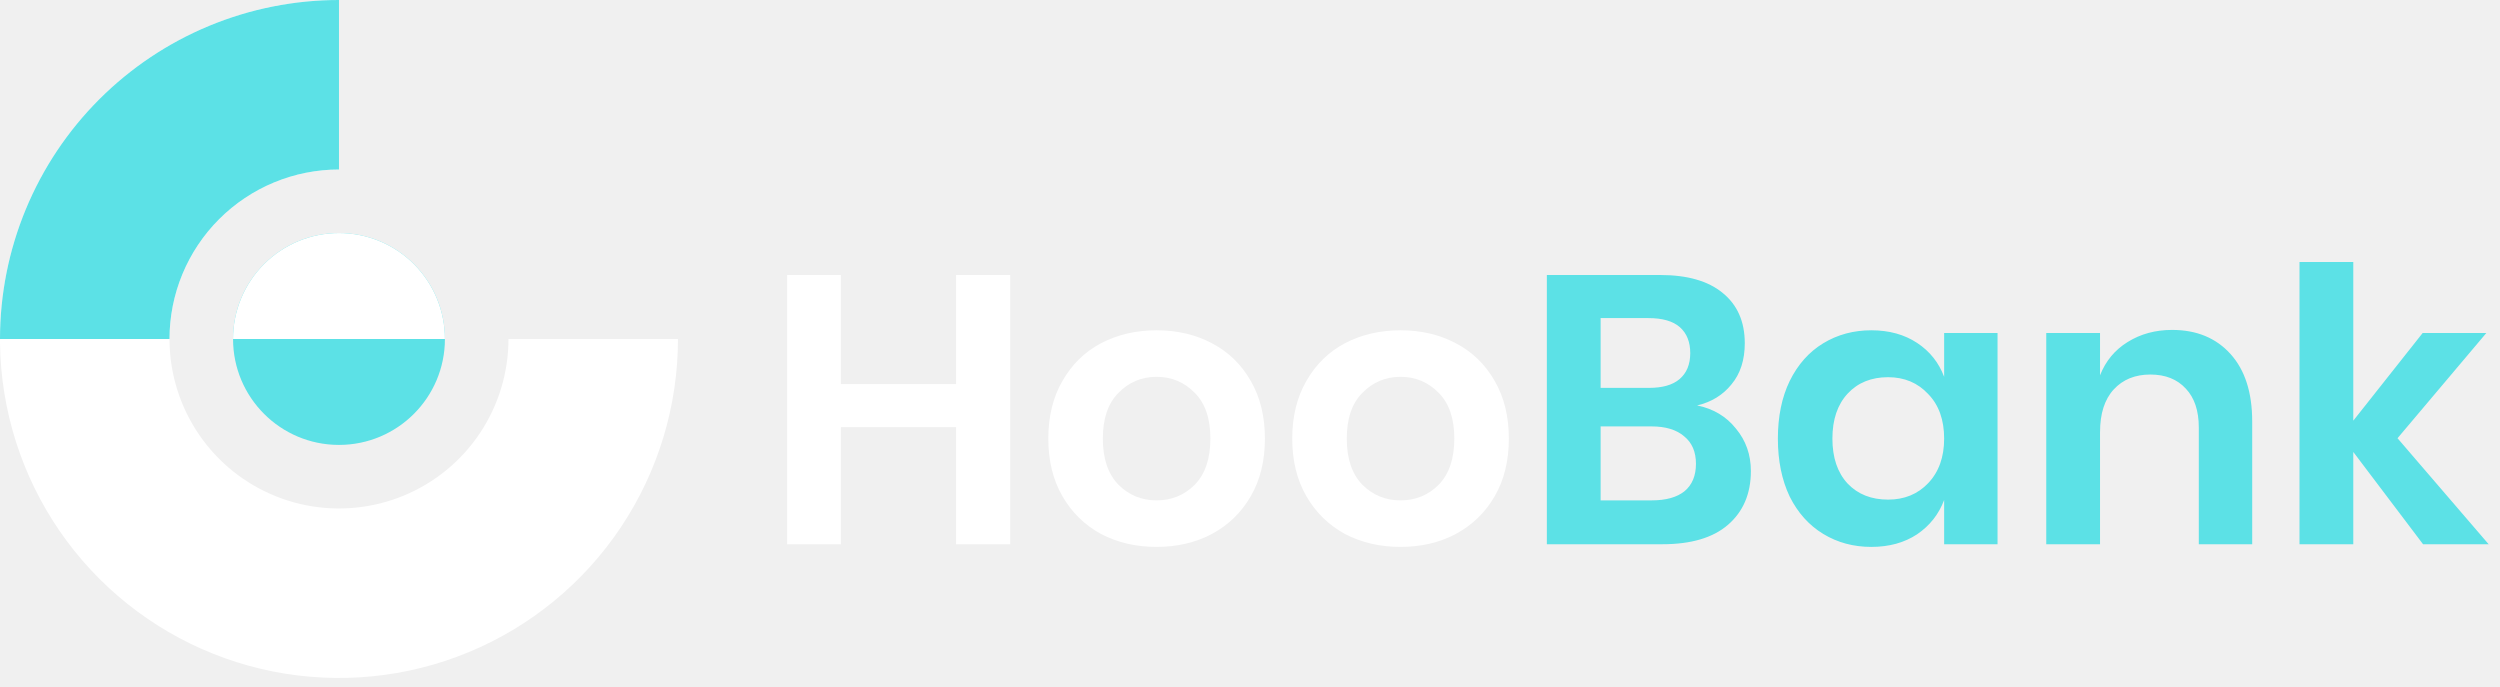
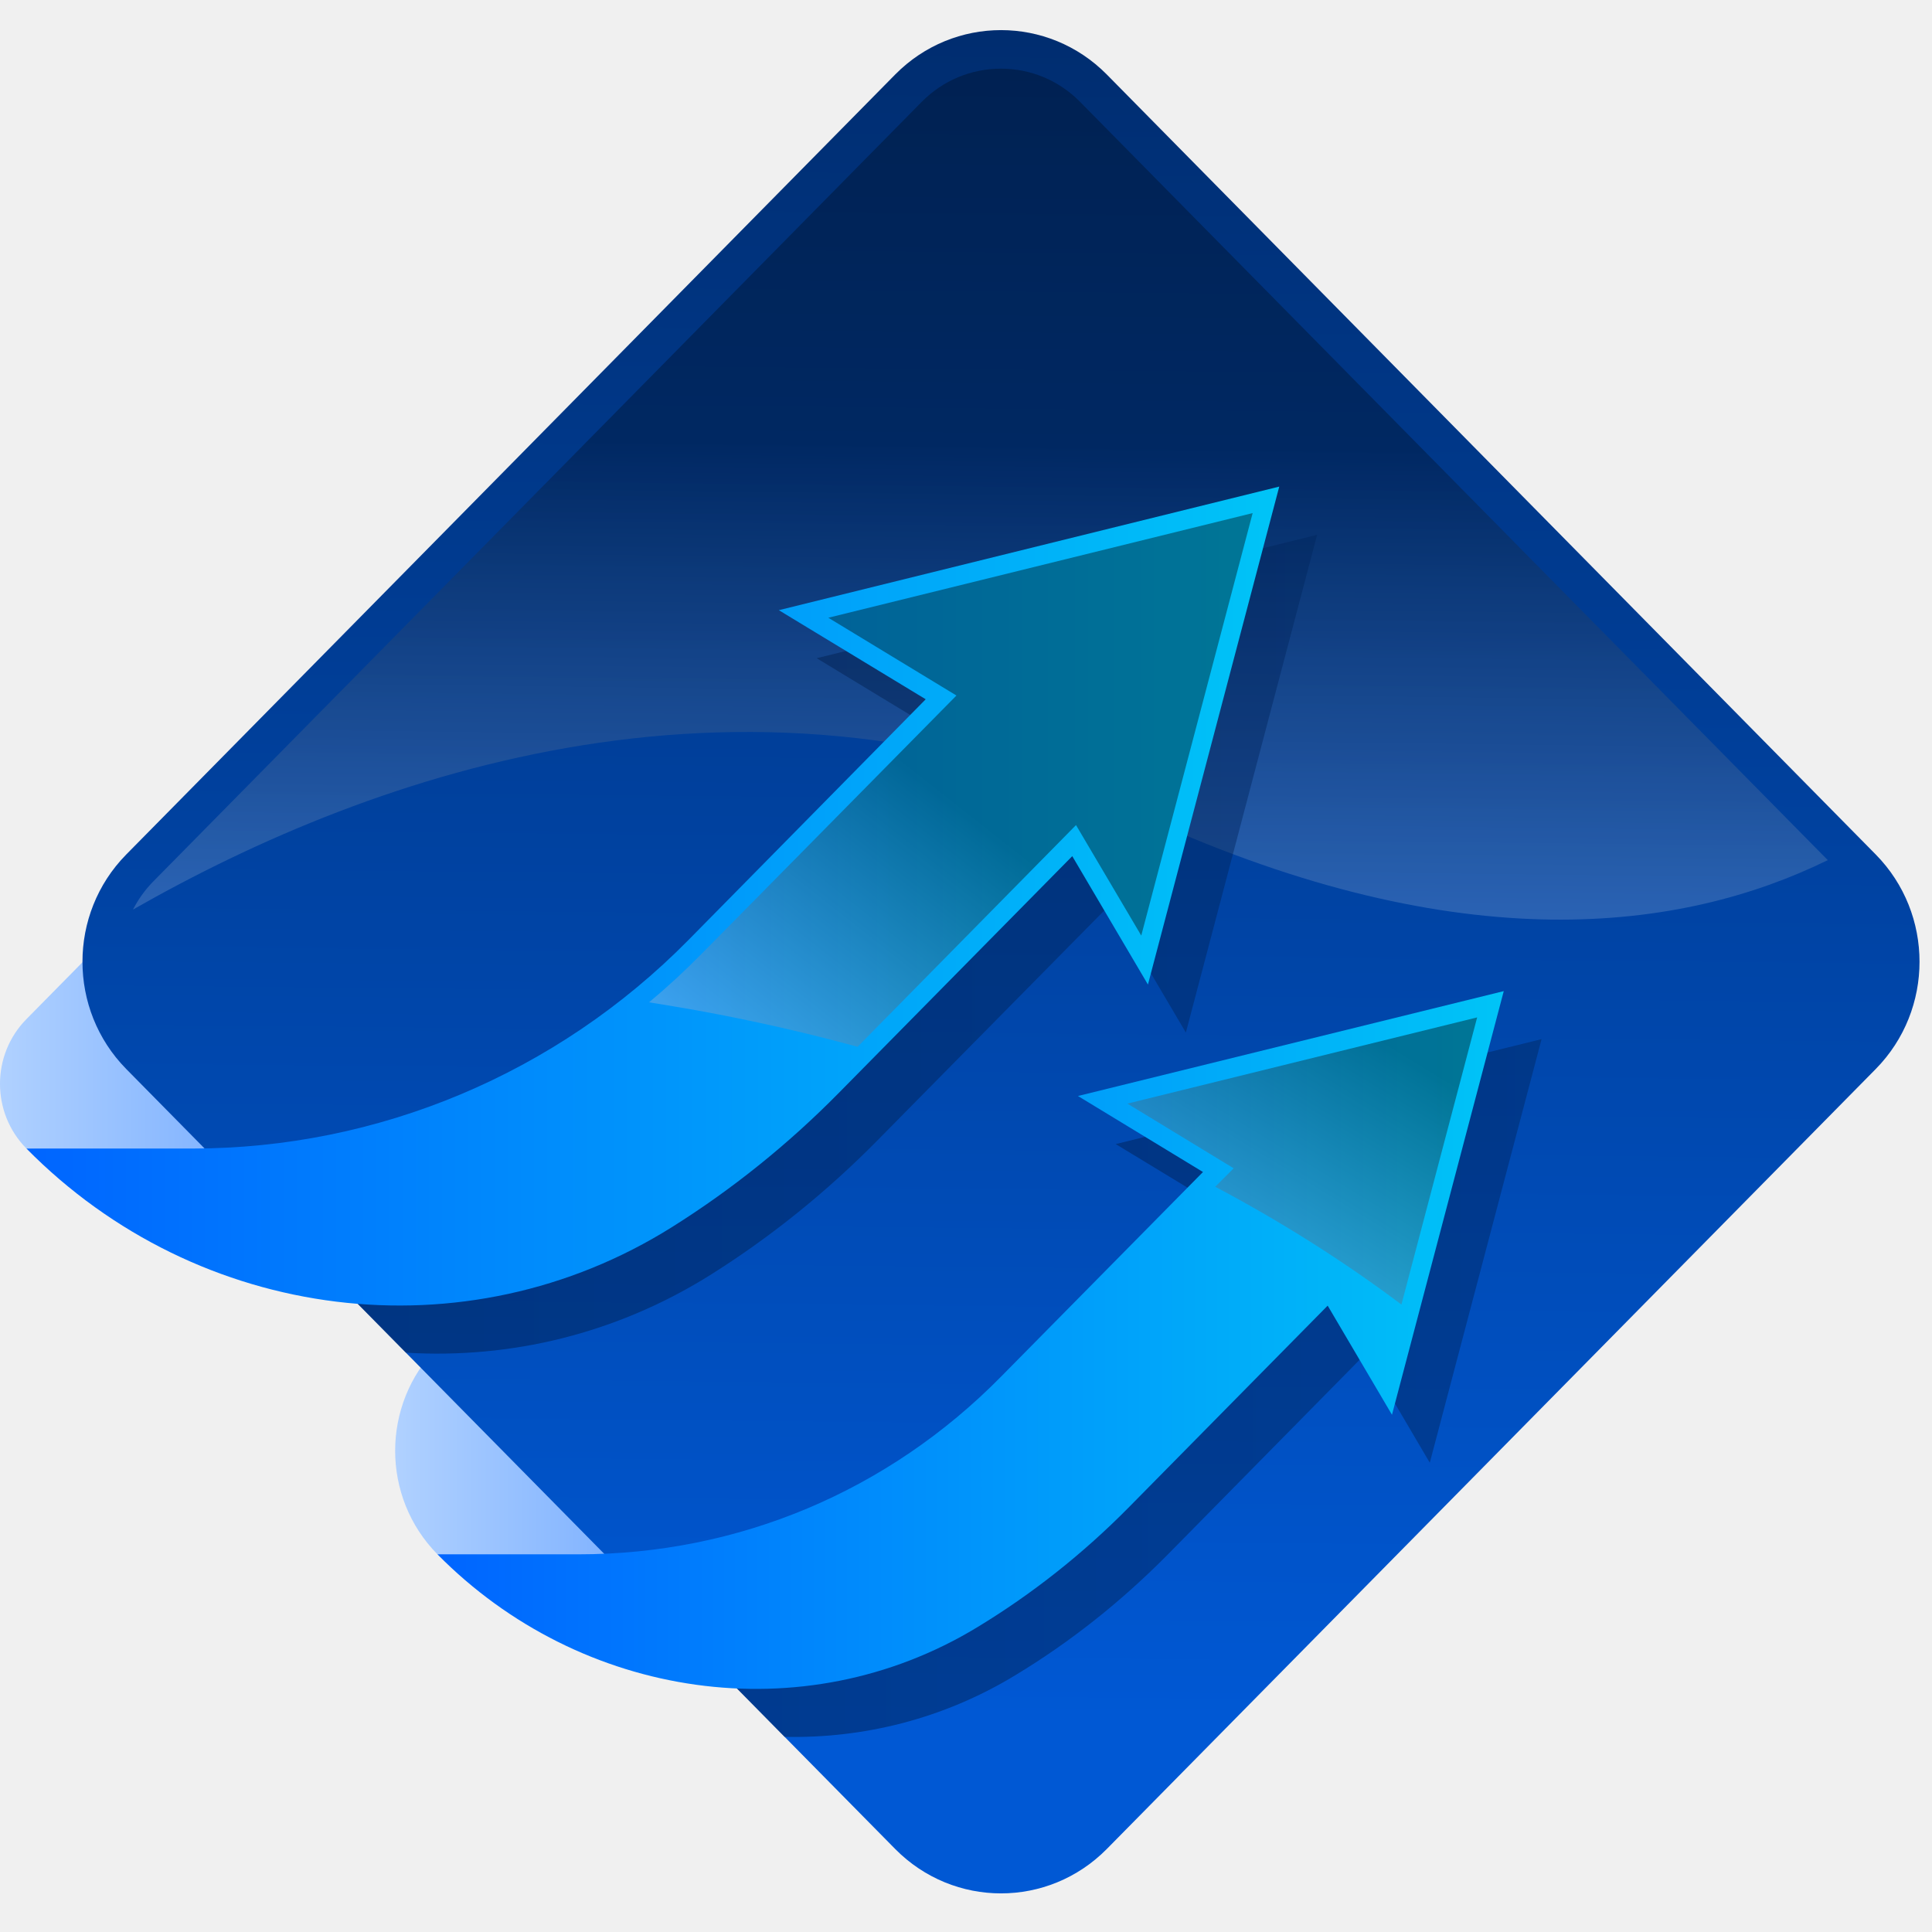
- <svg xmlns="http://www.w3.org/2000/svg" width="266" height="73" viewBox="0 0 266 73" fill="none">
-   <path d="M107.487 29.26V57.907H101.725V45.45H89.471V57.907H83.749V29.26H89.471V40.865H101.725V29.26H107.487ZM123.063 35.143C125.255 35.143 127.216 35.603 128.947 36.523C130.705 37.443 132.085 38.782 133.086 40.54C134.087 42.271 134.587 44.314 134.587 46.667C134.587 49.02 134.087 51.063 133.086 52.794C132.085 54.525 130.705 55.864 128.947 56.811C127.216 57.731 125.255 58.191 123.063 58.191C120.872 58.191 118.898 57.731 117.139 56.811C115.408 55.864 114.042 54.525 113.041 52.794C112.04 51.063 111.54 49.02 111.54 46.667C111.54 44.314 112.04 42.271 113.041 40.54C114.042 38.782 115.408 37.443 117.139 36.523C118.898 35.603 120.872 35.143 123.063 35.143ZM123.063 40.094C121.467 40.094 120.115 40.662 119.006 41.798C117.897 42.907 117.342 44.53 117.342 46.667C117.342 48.804 117.897 50.441 119.006 51.577C120.115 52.686 121.467 53.24 123.063 53.24C124.659 53.24 126.012 52.686 127.121 51.577C128.23 50.441 128.785 48.804 128.785 46.667C128.785 44.53 128.23 42.907 127.121 41.798C126.012 40.662 124.659 40.094 123.063 40.094ZM149.018 35.143C151.209 35.143 153.17 35.603 154.901 36.523C156.66 37.443 158.039 38.782 159.04 40.54C160.041 42.271 160.542 44.314 160.542 46.667C160.542 49.02 160.041 51.063 159.04 52.794C158.039 54.525 156.66 55.864 154.901 56.811C153.17 57.731 151.209 58.191 149.018 58.191C146.827 58.191 144.852 57.731 143.094 56.811C141.363 55.864 139.996 54.525 138.996 52.794C137.995 51.063 137.494 49.02 137.494 46.667C137.494 44.314 137.995 42.271 138.996 40.54C139.996 38.782 141.363 37.443 143.094 36.523C144.852 35.603 146.827 35.143 149.018 35.143ZM149.018 40.094C147.422 40.094 146.069 40.662 144.96 41.798C143.851 42.907 143.297 44.53 143.297 46.667C143.297 48.804 143.851 50.441 144.96 51.577C146.069 52.686 147.422 53.24 149.018 53.24C150.614 53.24 151.966 52.686 153.076 51.577C154.185 50.441 154.739 48.804 154.739 46.667C154.739 44.53 154.185 42.907 153.076 41.798C151.966 40.662 150.614 40.094 149.018 40.094Z" fill="white" />
-   <path d="M180.572 43.137C182.303 43.489 183.683 44.314 184.711 45.612C185.766 46.883 186.293 48.385 186.293 50.116C186.293 52.524 185.482 54.431 183.859 55.837C182.263 57.217 179.936 57.907 176.88 57.907H164.585V29.26H176.636C179.531 29.26 181.749 29.896 183.291 31.167C184.86 32.438 185.644 34.224 185.644 36.523C185.644 38.308 185.171 39.769 184.224 40.905C183.304 42.041 182.087 42.785 180.572 43.137ZM170.306 41.27H175.459C176.893 41.27 177.975 40.959 178.706 40.337C179.463 39.688 179.842 38.768 179.842 37.578C179.842 36.388 179.476 35.468 178.746 34.819C178.016 34.17 176.893 33.845 175.378 33.845H170.306V41.27ZM175.743 53.24C177.258 53.24 178.421 52.916 179.233 52.267C180.045 51.59 180.45 50.617 180.45 49.345C180.45 48.074 180.031 47.1 179.192 46.424C178.381 45.72 177.218 45.369 175.703 45.369H170.306V53.24H175.743ZM199.107 35.143C201 35.143 202.623 35.59 203.976 36.483C205.329 37.375 206.289 38.579 206.857 40.094V35.428H212.538V57.907H206.857V53.2C206.289 54.715 205.329 55.932 203.976 56.852C202.623 57.744 201 58.191 199.107 58.191C197.213 58.191 195.509 57.731 193.994 56.811C192.479 55.892 191.289 54.566 190.423 52.835C189.585 51.076 189.166 49.02 189.166 46.667C189.166 44.314 189.585 42.271 190.423 40.54C191.289 38.782 192.479 37.443 193.994 36.523C195.509 35.603 197.213 35.143 199.107 35.143ZM200.892 40.134C199.107 40.134 197.673 40.716 196.591 41.879C195.509 43.042 194.968 44.638 194.968 46.667C194.968 48.696 195.509 50.292 196.591 51.455C197.673 52.591 199.107 53.159 200.892 53.159C202.623 53.159 204.044 52.578 205.153 51.414C206.289 50.224 206.857 48.642 206.857 46.667C206.857 44.665 206.289 43.083 205.153 41.92C204.044 40.729 202.623 40.134 200.892 40.134ZM231.113 35.103C233.709 35.103 235.779 35.955 237.321 37.659C238.863 39.363 239.634 41.757 239.634 44.841V57.907H233.953V45.49C233.953 43.705 233.493 42.325 232.573 41.352C231.654 40.351 230.396 39.85 228.8 39.85C227.177 39.85 225.878 40.378 224.904 41.433C223.931 42.488 223.444 44.003 223.444 45.977V57.907H217.722V35.428H223.444V39.931C224.039 38.417 225.013 37.24 226.365 36.401C227.745 35.536 229.327 35.103 231.113 35.103ZM257.814 57.907L250.389 48.087V57.907H244.668V27.88H250.389V44.76L257.774 35.428H264.55L255.096 46.627L264.793 57.907H257.814Z" fill="#5CE1E6" />
-   <path d="M36.068 0C28.934 -8.50666e-08 21.961 2.115 16.03 6.079C10.098 10.042 5.475 15.675 2.745 22.265C0.016 28.856 -0.699 36.108 0.693 43.104C2.085 50.101 5.52 56.527 10.564 61.572C15.608 66.616 22.035 70.051 29.031 71.443C36.028 72.834 43.28 72.12 49.87 69.39C56.461 66.66 62.094 62.037 66.057 56.106C70.02 50.175 72.136 43.201 72.136 36.068L54.102 36.068C54.102 39.635 53.044 43.121 51.062 46.087C49.081 49.053 46.264 51.364 42.969 52.729C39.674 54.094 36.048 54.451 32.55 53.755C29.051 53.059 25.838 51.342 23.316 48.82C20.794 46.298 19.076 43.084 18.38 39.586C17.685 36.088 18.042 32.462 19.407 29.166C20.772 25.871 23.083 23.055 26.049 21.073C29.014 19.092 32.501 18.034 36.068 18.034L36.068 0Z" fill="white" />
-   <path d="M36.068 0C31.331 -5.64821e-08 26.641 0.933 22.265 2.745C17.889 4.558 13.913 7.215 10.564 10.564C7.215 13.913 4.558 17.889 2.745 22.265C0.933 26.641 -7.1519e-07 31.331 0 36.068L18.034 36.068C18.034 33.7 18.5 31.355 19.407 29.166C20.313 26.979 21.641 24.991 23.316 23.316C24.991 21.641 26.979 20.313 29.166 19.407C31.355 18.5 33.7 18.034 36.068 18.034L36.068 0Z" fill="#5CE1E6" />
-   <circle cx="36.068" cy="36.068" r="11.271" fill="#5CE1E6" />
-   <path d="M47.339 36.068C47.339 34.588 47.047 33.122 46.481 31.755C45.915 30.387 45.084 29.145 44.038 28.098C42.991 27.051 41.749 26.221 40.381 25.655C39.014 25.088 37.548 24.797 36.068 24.797C34.588 24.797 33.122 25.088 31.755 25.655C30.387 26.221 29.145 27.051 28.098 28.098C27.051 29.145 26.221 30.387 25.655 31.755C25.088 33.122 24.797 34.588 24.797 36.068L36.068 36.068H47.339Z" fill="white" />
+ <svg xmlns="http://www.w3.org/2000/svg" width="35" height="35" viewBox="0 0 35 35" fill="none">
+   <path d="M7.925 28.158C6.903 27.122 6.903 25.443 7.925 24.407L9.749 22.557L15.297 28.349L11.826 29.25L7.925 28.158Z" fill="url(#paint0_linear_3363_47878)" />
+   <path d="M0.479 20.807C-0.16 20.16 -0.16 19.11 0.479 18.462L3.05 15.854L8.357 21.237L0.479 20.807Z" fill="url(#paint1_linear_3363_47878)" />
+   <path d="M33.982 19.365L20.049 33.498C18.99 34.568 17.278 34.568 16.219 33.498L2.286 19.365C1.23 18.291 1.23 16.555 2.286 15.481L16.219 1.348C17.278 0.278 18.99 0.278 20.049 1.348L33.982 15.481C35.038 16.555 35.038 18.291 33.982 19.365Z" fill="url(#paint2_linear_3363_47878)" />
+   <path opacity="0.28" d="M33.112 15.582C30.465 16.879 26.474 17.405 20.798 14.836C13.626 11.593 6.809 13.967 2.409 16.478C2.502 16.297 2.622 16.126 2.773 15.972L16.703 1.84C17.085 1.456 17.594 1.244 18.133 1.244C18.673 1.244 19.182 1.456 19.564 1.843L33.112 15.582Z" fill="url(#paint3_linear_3363_47878)" />
+   <g opacity="0.44">
+     <path d="M27.927 18.825L25.902 26.499L24.74 24.523L21.144 28.173C20.305 29.02 19.381 29.753 18.387 30.352C17.094 31.137 15.647 31.496 14.213 31.465L11.79 29.006C14.447 28.856 16.919 27.741 18.817 25.816L22.481 22.103L20.212 20.726L27.927 18.825Z" fill="url(#paint4_linear_3363_47878)" />
+     <path d="M23.861 9.689L21.483 18.706L20.114 16.384L15.889 20.666C14.964 21.604 13.947 22.42 12.864 23.1C11.165 24.163 9.244 24.621 7.353 24.505L4.558 21.67C7.789 21.569 10.866 20.227 13.159 17.901L17.456 13.539L14.795 11.924L23.861 9.689Z" fill="url(#paint5_linear_3363_47878)" />
+   </g>
+   <path d="M27.242 17.955L25.217 25.63L24.052 23.653L20.456 27.3C19.618 28.15 18.693 28.88 17.701 29.481C14.556 31.388 10.516 30.786 7.925 28.158H10.479C13.371 28.158 16.087 27.017 18.132 24.942L21.793 21.232L19.528 19.855L27.242 17.955Z" fill="url(#paint6_linear_3363_47878)" />
+   <path d="M23.175 8.815L20.796 17.836L19.425 15.51L15.199 19.796C14.275 20.734 13.26 21.548 12.175 22.229C8.437 24.576 3.587 23.96 0.479 20.807H3.48C6.852 20.807 10.086 19.448 12.471 17.03L16.77 12.668L14.109 11.054L23.175 8.815Z" fill="url(#paint7_linear_3363_47878)" />
+   <g opacity="0.5">
+     <path opacity="0.78" d="M26.76 18.431L25.388 23.633C24.367 22.866 23.239 22.148 22.015 21.499L22.349 21.165L20.424 19.993L26.76 18.431Z" fill="url(#paint8_linear_3363_47878)" />
+     <path opacity="0.78" d="M22.693 9.295L20.675 16.949L19.493 14.947L15.536 18.964C14.594 18.706 13.625 18.486 12.631 18.305C12.339 18.253 12.046 18.204 11.758 18.158C12.088 17.883 12.408 17.587 12.714 17.276L17.327 12.6L15.006 11.191L22.693 9.295Z" fill="url(#paint9_linear_3363_47878)" />
+   </g>
+   <defs>
+     <linearGradient id="paint0_linear_3363_47878" x1="7.159" y1="25.903" x2="15.297" y2="25.903" gradientUnits="userSpaceOnUse">
+       <stop stop-color="#B0D1FF" />
+       <stop offset="1" stop-color="#4F93FF" />
+     </linearGradient>
+     <linearGradient id="paint1_linear_3363_47878" x1="-0" y1="18.545" x2="8.357" y2="18.545" gradientUnits="userSpaceOnUse">
+       <stop stop-color="#B0D1FF" />
+       <stop offset="1" stop-color="#4F93FF" />
+     </linearGradient>
+     <linearGradient id="paint2_linear_3363_47878" x1="18.006" y1="31.096" x2="18.36" y2="-5.689" gradientUnits="userSpaceOnUse">
+       <stop stop-color="#0058D4" />
+       <stop offset="1" stop-color="#00245B" />
+     </linearGradient>
+     <linearGradient id="paint3_linear_3363_47878" x1="17.854" y1="8.043" x2="17.736" y2="17.864" gradientUnits="userSpaceOnUse">
+       <stop />
+       <stop offset="1" stop-color="#B0D1FF" />
+     </linearGradient>
+     <linearGradient id="paint4_linear_3363_47878" x1="11.79" y1="25.146" x2="27.927" y2="25.146" gradientUnits="userSpaceOnUse">
+       <stop stop-color="#001334" />
+       <stop offset="1" stop-color="#00245B" />
+     </linearGradient>
+     <linearGradient id="paint5_linear_3363_47878" x1="4.558" y1="17.106" x2="23.861" y2="17.106" gradientUnits="userSpaceOnUse">
+       <stop stop-color="#001334" />
+       <stop offset="1" stop-color="#00245B" />
+     </linearGradient>
+     <linearGradient id="paint6_linear_3363_47878" x1="7.925" y1="24.275" x2="27.242" y2="24.275" gradientUnits="userSpaceOnUse">
+       <stop stop-color="#0065FF" />
+       <stop offset="1" stop-color="#00C4F7" />
+     </linearGradient>
+     <linearGradient id="paint7_linear_3363_47878" x1="0.479" y1="16.233" x2="23.175" y2="16.233" gradientUnits="userSpaceOnUse">
+       <stop stop-color="#0065FF" />
+       <stop offset="1" stop-color="#00C4F7" />
+     </linearGradient>
+     <linearGradient id="paint8_linear_3363_47878" x1="24.758" y1="18.693" x2="20.955" y2="24.921" gradientUnits="userSpaceOnUse">
+       <stop />
+       <stop offset="1" stop-color="#B0D1FF" />
+     </linearGradient>
+     <linearGradient id="paint9_linear_3363_47878" x1="17.413" y1="14.629" x2="12.923" y2="20.32" gradientUnits="userSpaceOnUse">
+       <stop />
+       <stop offset="1" stop-color="#B0D1FF" />
+     </linearGradient>
+   </defs>
</svg>
